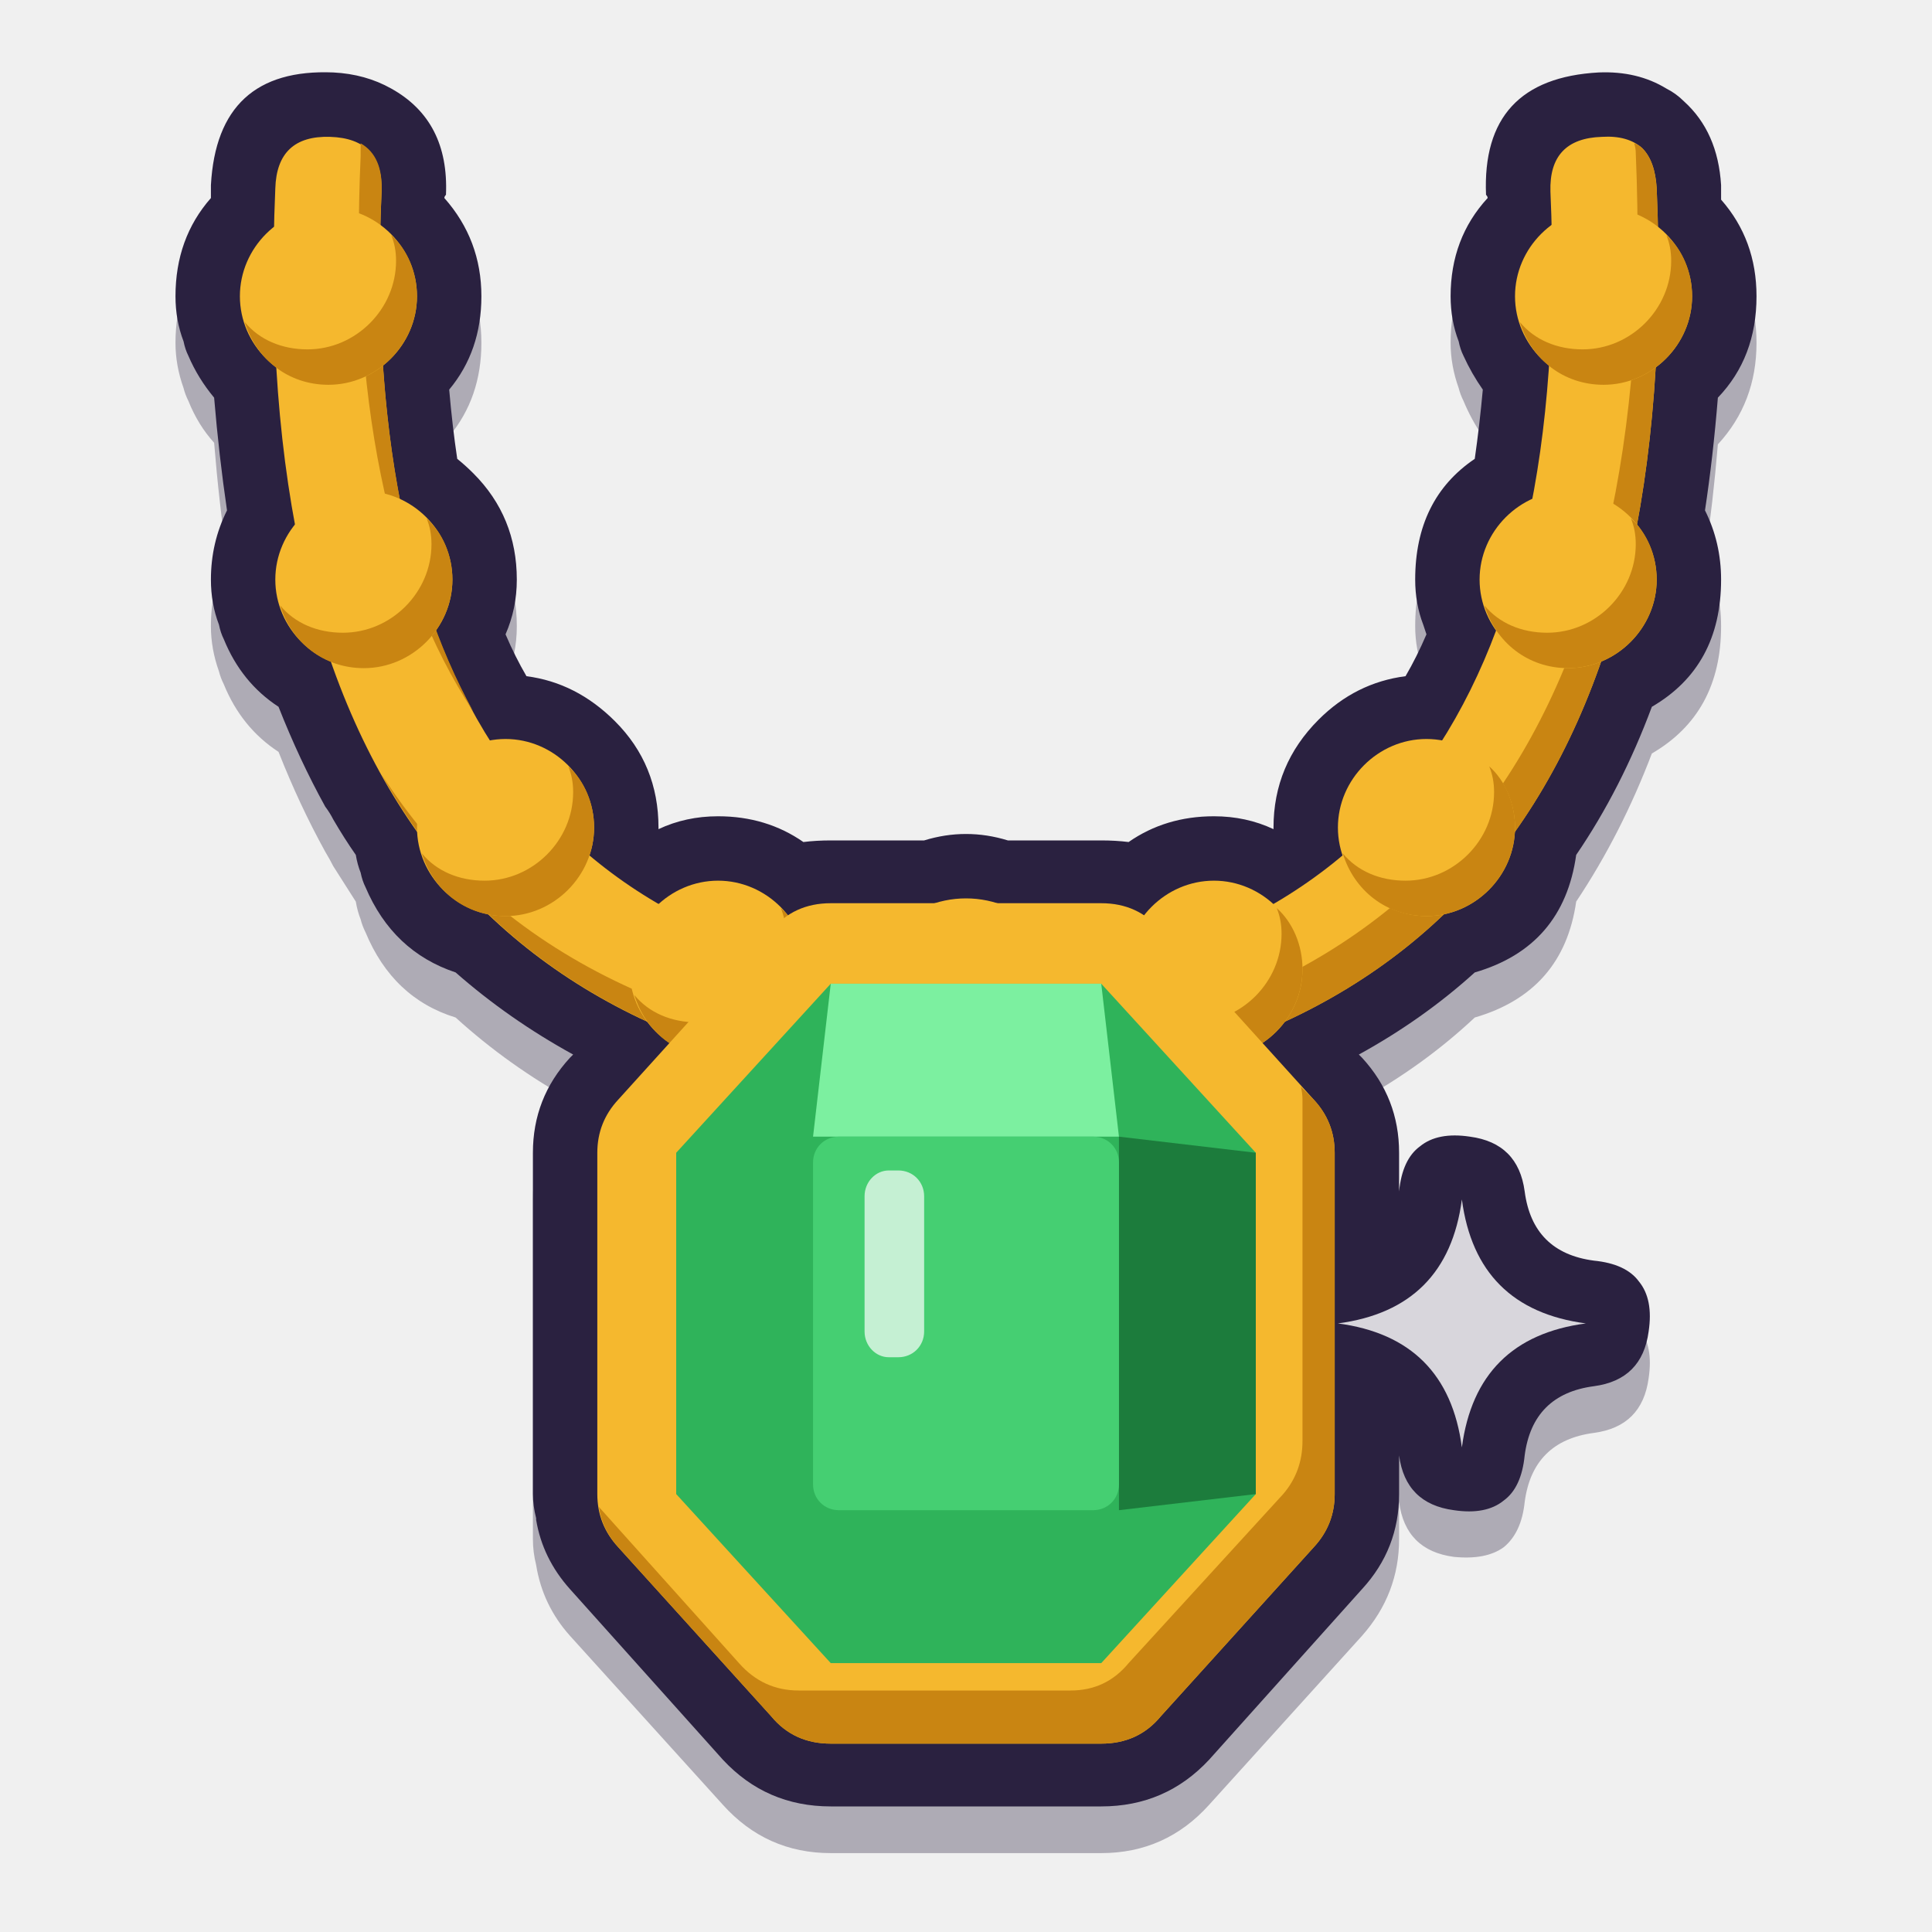
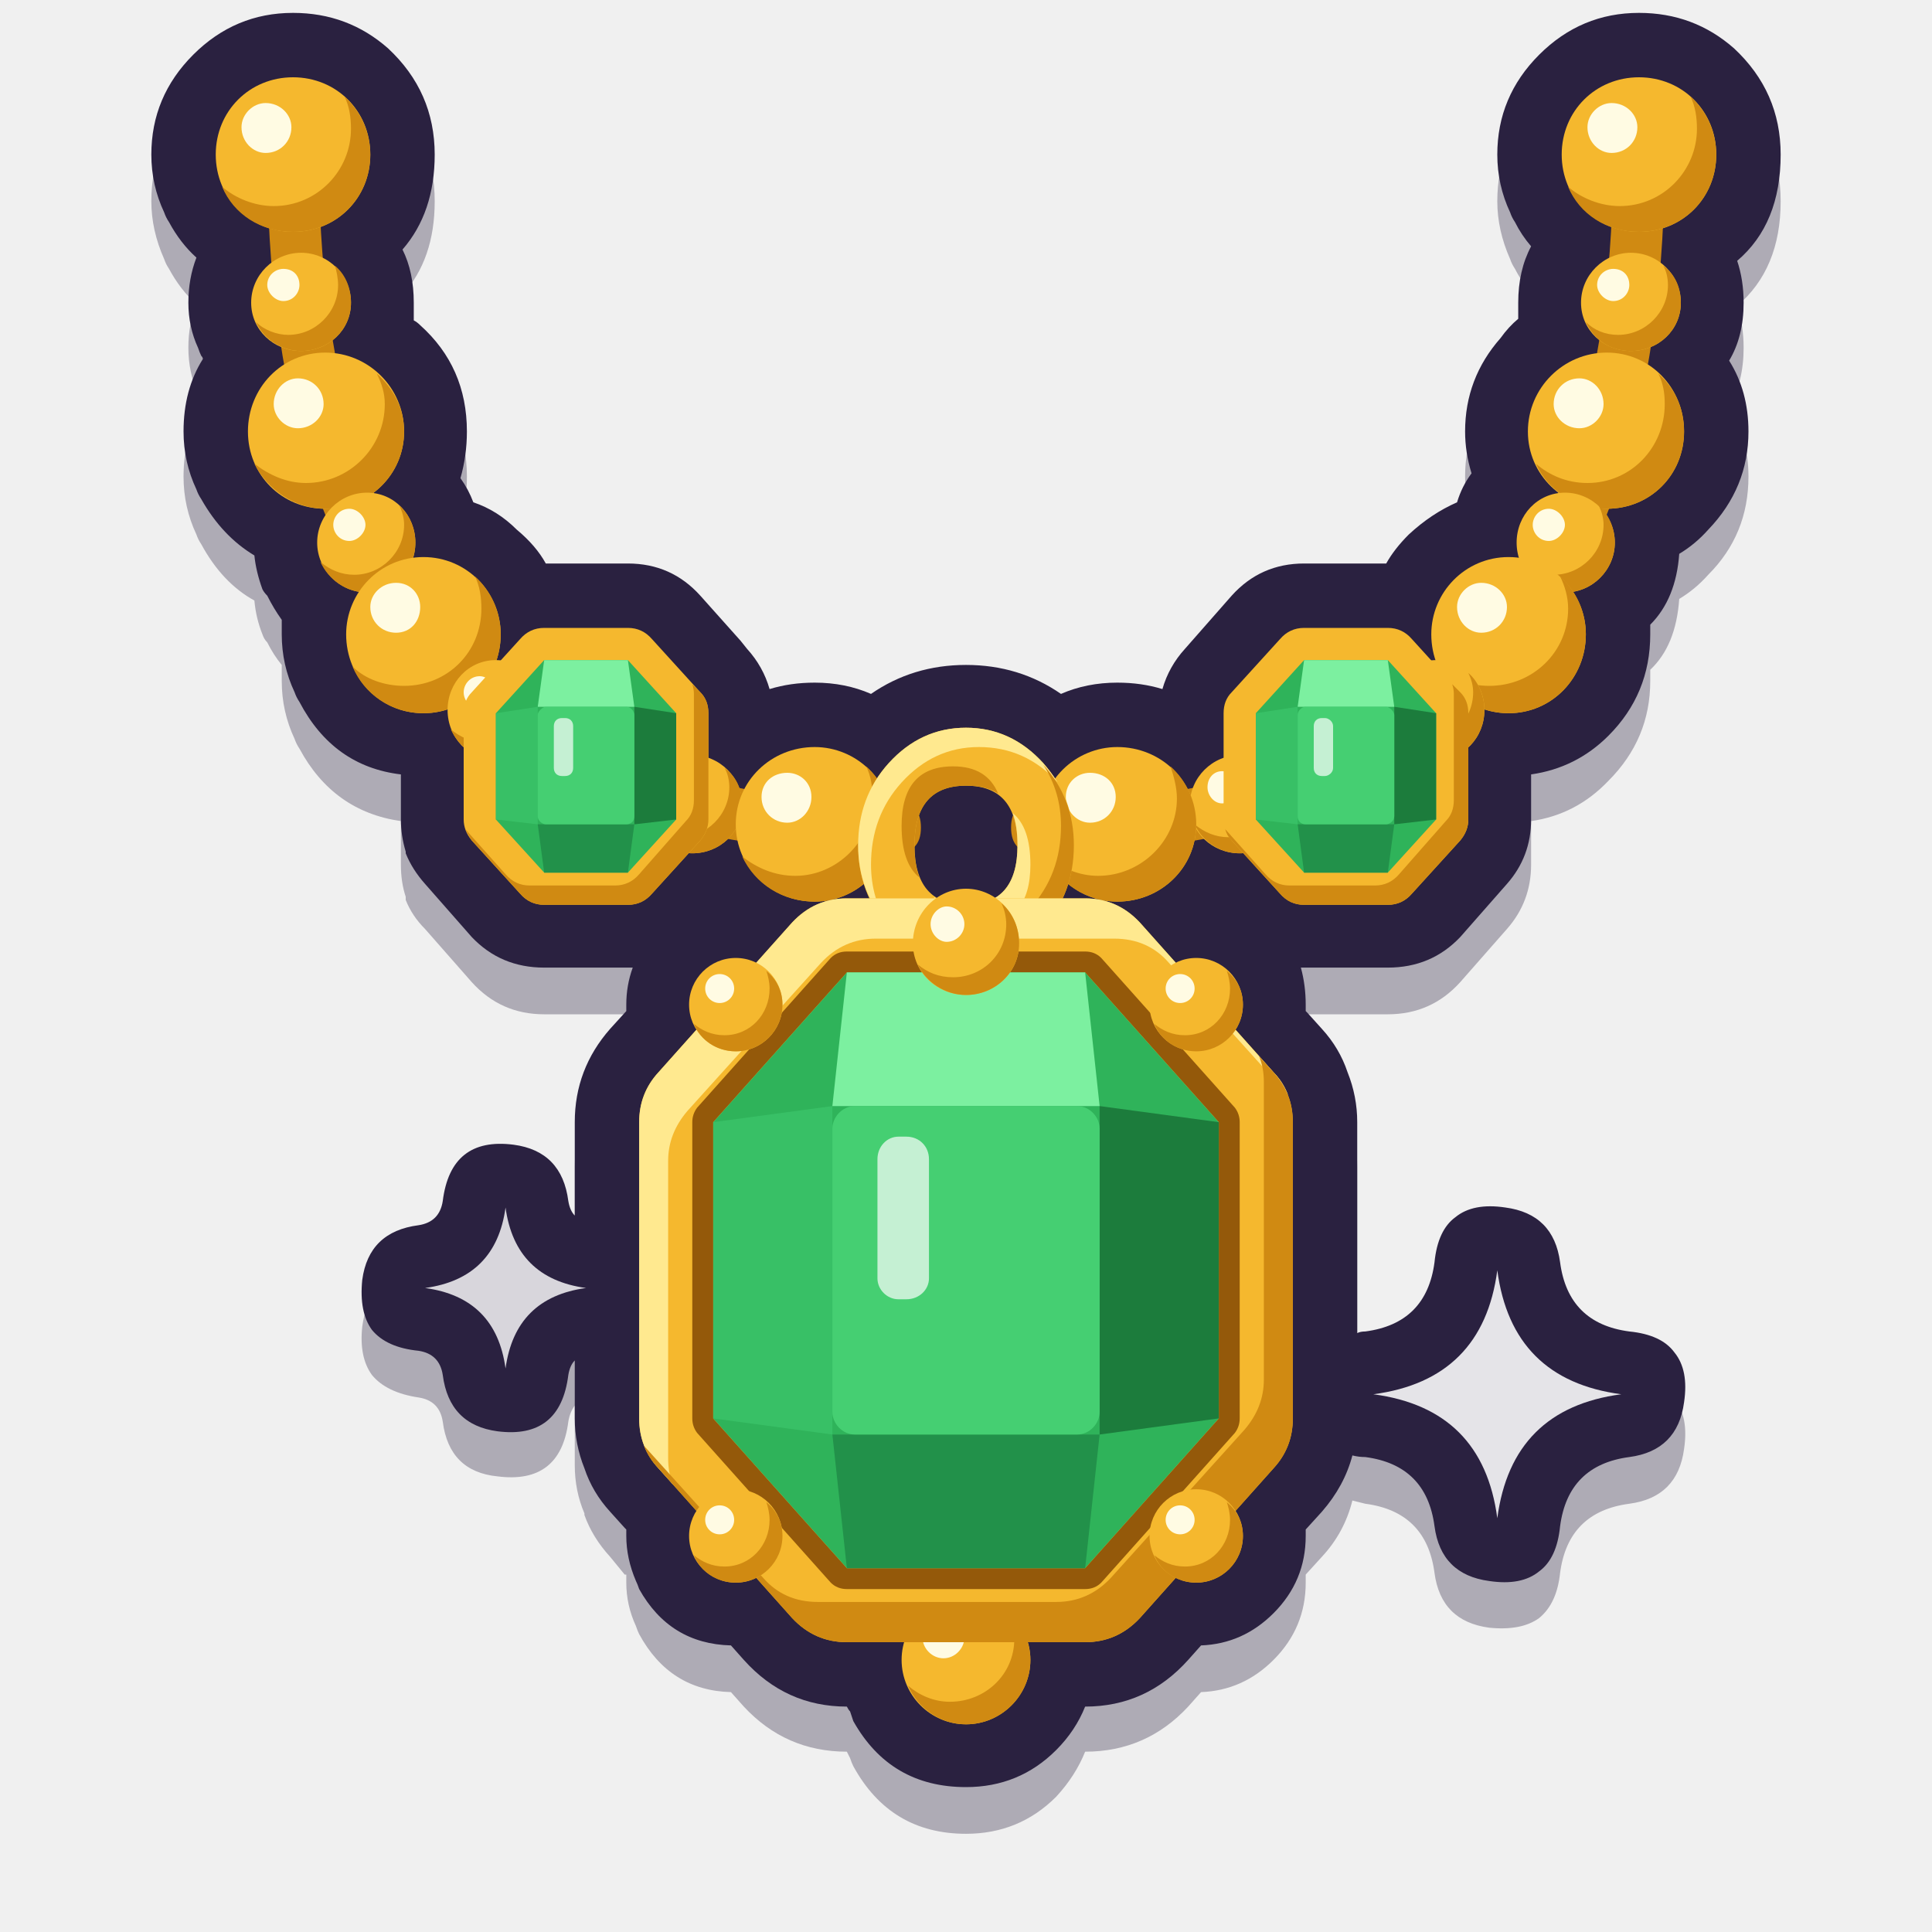
<svg xmlns="http://www.w3.org/2000/svg" viewBox="0 -930 1200 1200">
-   <path fill="#2a2140" fill-opacity="0.333" d="M277 -780Q276 -779 276 -778Q299 -752 299 -717Q299 -683 279 -659Q281 -637 284 -616Q289 -612 294 -608Q321 -580 321 -541Q321 -523 314 -508Q320 -494 327 -481Q358 -477 382 -454Q409 -426 409 -387Q409 -387 409 -387Q426 -394 446 -394Q476 -394 499 -378Q507 -380 516 -380H574Q587 -383 600 -383Q613 -383 626 -380H684Q693 -380 701 -378Q724 -394 754 -394Q774 -394 791 -387Q791 -387 791 -387Q791 -427 819 -454Q842 -477 873 -481Q880 -494 886 -508Q885 -510 884 -513Q879 -527 879 -541Q879 -591 916 -617Q919 -637 921 -659Q914 -669 909 -681Q907 -685 906 -689Q901 -703 901 -717Q901 -754 924 -779Q924 -780 923 -780Q920 -853 993 -856Q1017 -857 1035 -847Q1041 -843 1046 -838Q1067 -819 1069 -787Q1069 -782 1069 -778Q1091 -752 1091 -717Q1091 -680 1067 -654Q1064 -618 1059 -584Q1069 -565 1069 -541Q1069 -487 1026 -462Q1007 -412 979 -370Q971 -314 916 -298Q884 -268 844 -246L846 -245Q869 -219 869 -185V-161Q869 -161 869 -161Q871 -181 882 -190Q893 -198 913 -196Q943 -192 947 -161Q952 -123 990 -119Q1010 -116 1018 -105Q1027 -94 1024 -74Q1020 -44 990 -40Q952 -35 947 3Q945 22 934 31Q923 39 903 37Q873 33 869 3Q869 2 869 2V26Q869 60 846 86L751 191Q724 221 684 221H516Q476 221 449 191L354 86Q337 67 333 42L333 42Q331 34 331 26V-185Q331 -219 354 -245L356 -246Q316 -268 283 -298Q244 -310 227 -351Q225 -355 224 -359Q222 -364 221 -370Q214 -381 207 -392Q205 -396 202 -401Q186 -430 173 -463Q150 -478 139 -505Q137 -509 136 -513Q131 -527 131 -541Q131 -565 141 -584Q136 -618 133 -655Q123 -666 117 -681Q115 -685 114 -689Q109 -703 109 -717Q109 -753 131 -778Q131 -782 131 -787Q135 -859 207 -856Q227 -855 243 -847Q279 -827 277 -780Z" />
-   <path fill="#2a2140" d="M277 -809Q276 -808 276 -807Q299 -781 299 -746Q299 -712 279 -688Q281 -665 284 -645Q289 -641 294 -636Q321 -609 321 -570Q321 -552 314 -536Q320 -522 327 -510Q358 -506 382 -482Q409 -455 409 -416Q409 -416 409 -415Q426 -423 446 -423Q476 -423 499 -407Q507 -408 516 -408H574Q587 -412 600 -412Q613 -412 626 -408H684Q693 -408 701 -407Q724 -423 754 -423Q774 -423 791 -415Q791 -416 791 -416Q791 -455 819 -483Q842 -506 873 -510Q880 -522 886 -536Q885 -539 884 -542Q879 -555 879 -570Q879 -620 916 -645Q919 -666 921 -688Q914 -698 909 -709Q907 -713 906 -718Q901 -731 901 -746Q901 -782 924 -807Q924 -808 923 -809Q920 -881 993 -885Q1017 -886 1035 -875Q1041 -872 1046 -867Q1067 -848 1069 -815Q1069 -811 1069 -806Q1091 -781 1091 -746Q1091 -708 1067 -683Q1064 -646 1059 -613Q1069 -593 1069 -570Q1069 -516 1026 -491Q1007 -440 979 -399Q971 -342 916 -326Q884 -297 844 -275L846 -273Q869 -248 869 -214V-189Q869 -190 869 -190Q871 -210 882 -218Q893 -227 913 -224Q943 -220 947 -190Q952 -152 990 -147Q1010 -145 1018 -134Q1027 -123 1024 -103Q1020 -73 990 -69Q952 -64 947 -26Q945 -6 934 2Q923 11 903 8Q873 4 869 -26Q869 -26 869 -27V-2Q869 32 846 57L751 163Q724 192 684 192H516Q476 192 449 163L354 57Q337 38 333 14L333 13Q331 5 331 -2V-214Q331 -248 354 -273L356 -275Q316 -297 283 -326Q244 -339 227 -379Q225 -383 224 -388Q222 -393 221 -399Q214 -409 207 -421Q205 -425 202 -429Q186 -458 173 -491Q150 -506 139 -533Q137 -537 136 -542Q131 -555 131 -570Q131 -593 141 -613Q136 -647 133 -683Q123 -695 117 -709Q115 -713 114 -718Q109 -731 109 -746Q109 -782 131 -807Q131 -811 131 -815Q135 -888 207 -885Q227 -884 243 -875Q279 -855 277 -809Z" />
-   <path fill="#f5b82e" d="M237 -811Q216 -338 600 -317Q984 -338 963 -811Q962 -844 995 -845Q1011 -846 1020 -838Q1028 -830 1029 -813Q1052 -275 602 -251Q600 -251 598 -251Q148 -275 171 -813Q172 -846 205 -845Q238 -844 237 -811Z" />
-   <path fill="#c98512" d="M1015 -841Q1018 -840 1020 -838Q1028 -830 1029 -813Q1052 -275 602 -251Q600 -251 598 -251Q339 -265 237 -449Q342 -286 585 -273Q587 -273 589 -273Q1039 -297 1016 -835Q1016 -838 1015 -841ZM237 -811Q228 -608 294 -488Q214 -610 224 -833Q224 -837 224 -841Q238 -833 237 -811Z" />
-   <path fill="#f5b82e" d="M501 -328C501 -298 476 -273 446 -273C416 -273 391 -298 391 -328C391 -358 416 -383 446 -383C476 -383 501 -358 501 -328ZM809 -328C809 -298 784 -273 754 -273C724 -273 699 -298 699 -328C699 -358 724 -383 754 -383C784 -383 809 -358 809 -328ZM369 -416C369 -386 344 -361 314 -361C284 -361 259 -386 259 -416C259 -446 284 -471 314 -471C344 -471 369 -446 369 -416ZM281 -570C281 -540 256 -515 226 -515C196 -515 171 -540 171 -570C171 -600 196 -625 226 -625C256 -625 281 -600 281 -570ZM259 -746C259 -716 234 -691 204 -691C174 -691 149 -716 149 -746C149 -776 174 -801 204 -801C234 -801 259 -776 259 -746ZM941 -416C941 -386 916 -361 886 -361C856 -361 831 -386 831 -416C831 -446 856 -471 886 -471C916 -471 941 -446 941 -416ZM1029 -570C1029 -540 1004 -515 974 -515C944 -515 919 -540 919 -570C919 -600 944 -625 974 -625C1004 -625 1029 -600 1029 -570ZM1051 -746C1051 -716 1026 -691 996 -691C966 -691 941 -716 941 -746C941 -776 966 -801 996 -801C1026 -801 1051 -776 1051 -746Z" />
-   <path fill="#c98512" d="M501 -328C501 -298 476 -273 446 -273C421 -273 401 -289 394 -312C403 -301 417 -295 433 -295C463 -295 488 -320 488 -350C488 -356 487 -361 485 -366C495 -357 501 -343 501 -328ZM369 -416C369 -386 344 -361 314 -361C289 -361 269 -377 262 -400C271 -389 285 -383 301 -383C331 -383 356 -408 356 -438C356 -444 355 -449 353 -454C363 -445 369 -431 369 -416ZM281 -570C281 -540 256 -515 226 -515C201 -515 181 -531 174 -554C183 -543 197 -537 213 -537C243 -537 268 -562 268 -592C268 -598 267 -603 265 -608C275 -599 281 -585 281 -570ZM259 -746C259 -716 234 -691 204 -691C179 -691 159 -707 152 -730C161 -719 175 -713 191 -713C221 -713 246 -738 246 -768C246 -774 245 -779 243 -784C253 -775 259 -761 259 -746ZM1051 -746C1051 -716 1026 -691 996 -691C971 -691 951 -707 944 -730C953 -719 967 -713 983 -713C1013 -713 1038 -738 1038 -768C1038 -774 1037 -779 1035 -784C1045 -775 1051 -761 1051 -746ZM941 -416C941 -386 916 -361 886 -361C861 -361 841 -377 834 -400C843 -389 857 -383 873 -383C903 -383 928 -408 928 -438C928 -444 927 -449 925 -454C935 -445 941 -431 941 -416ZM1029 -570C1029 -540 1004 -515 974 -515C949 -515 929 -531 922 -554C931 -543 945 -537 961 -537C991 -537 1016 -562 1016 -592C1016 -598 1015 -603 1013 -608C1023 -599 1029 -585 1029 -570ZM809 -328C809 -298 784 -273 754 -273C729 -273 709 -289 702 -312C711 -301 725 -295 741 -295C771 -295 796 -320 796 -350C796 -356 795 -361 793 -366C803 -357 809 -343 809 -328Z" />
-   <path fill="#f5b82e" d="M666 -306C666 -270 636 -240 600 -240C564 -240 534 -270 534 -306C534 -342 564 -372 600 -372C636 -372 666 -342 666 -306Z" />
-   <path fill="#c98512" d="M666 -306C666 -270 636 -240 600 -240C571 -240 547 -258 538 -284C550 -270 567 -262 587 -262C623 -262 653 -292 653 -328C653 -336 651 -343 649 -350C660 -339 666 -323 666 -306Z" />
-   <path fill="#f5b82e" d="M516 -369H684Q707 -369 721 -352L816 -247Q829 -233 829 -214V-2Q829 17 816 31L721 136Q707 153 684 153H516Q493 153 479 136L384 31Q371 17 371 -2V-214Q371 -233 384 -247L479 -352Q493 -369 516 -369Z" />
-   <path fill="#c98512" d="M372 6 459 103Q474 120 496 120H665Q687 120 701 103L797 -2Q809 -16 809 -35V-247Q809 -251 808 -255L816 -247Q829 -233 829 -214V-2Q829 17 816 31L721 136Q707 153 684 153H516Q493 153 479 136L384 31Q374 20 372 6Z" />
-   <path fill="#2fb35a" d="M516 -319H684L780 -214V-2L684 103H516L420 -2V-214Z" />
-   <path fill="#7cf0a0" d="M516 -319H684L695 -224H505Z" />
-   <path fill="#1c7c3c" d="M695 -224 780 -214V-2L695 8Z" />
-   <path fill="#45cf72" d="M521 -224H679C688 -224 695 -217 695 -208V-8C695 1 688 8 679 8H521C512 8 505 1 505 -8V-208C505 -217 512 -224 521 -224Z" />
-   <path fill="#ffffff" fill-opacity="0.690" d="M552 -203H558C567 -203 574 -196 574 -187V-103C574 -94 567 -87 558 -87H552C544 -87 537 -94 537 -103V-187C537 -196 544 -203 552 -203Z" />
-   <path fill="#ffffff" fill-opacity="0.816" d="M908 -185Q917 -117 985 -108Q917 -99 908 -31Q899 -99 831 -108Q899 -117 908 -185Z" />
+   <path fill="#2a2140" fill-opacity="0.333" d="M270 -805Q270 -769 250 -747Q257 -732 257 -714Q257 -708 257 -703Q259 -701 261 -699Q290 -673 290 -634Q290 -618 286 -605Q291 -598 294 -590Q309 -584 321 -573Q333 -563 339 -551H390Q417 -551 435 -531L460 -503L464 -498Q474 -487 478 -474Q491 -477 506 -477Q525 -477 541 -470Q567 -489 600 -489Q633 -489 659 -470Q675 -477 694 -477Q709 -477 722 -473Q726 -487 736 -498L765 -531Q783 -551 810 -551H861Q866 -561 875 -569Q889 -583 905 -589Q908 -600 914 -608Q910 -620 910 -634Q910 -667 932 -692Q937 -698 943 -703Q943 -708 943 -714Q943 -734 951 -749Q945 -755 941 -763Q939 -766 938 -769Q930 -787 930 -805Q930 -842 956 -868Q982 -893 1018 -893Q1052 -893 1077 -871Q1106 -845 1106 -805Q1106 -763 1079 -740Q1083 -728 1083 -714Q1083 -693 1074 -677Q1086 -658 1086 -634Q1086 -598 1061 -573Q1053 -564 1043 -558Q1041 -529 1025 -514Q1025 -510 1025 -507Q1025 -471 999 -445Q979 -424 951 -420V-393Q951 -370 936 -353L907 -320Q889 -300 862 -300H810Q809 -300 808 -300Q811 -290 811 -277Q811 -275 811 -273L812 -272L821 -262Q832 -250 837 -236L837 -235Q843 -221 843 -205V-74Q845 -74 848 -75Q886 -79 891 -117Q893 -137 904 -146Q915 -154 935 -152Q965 -148 969 -117Q974 -79 1012 -75Q1032 -72 1040 -61Q1049 -50 1046 -30Q1042 0 1012 4Q974 9 969 47Q967 66 956 75Q945 83 925 81Q895 77 891 47Q886 9 848 4Q844 3 840 2Q835 22 821 37L811 48Q811 50 811 53Q811 81 791 101Q772 120 746 121L738 130Q712 158 674 158Q668 173 656 186Q633 209 600 209Q553 209 530 167Q529 165 528 162Q527 160 526 158H526Q488 158 462 130L454 121Q416 120 397 85Q396 83 395 80Q389 67 389 53Q389 50 389 48L388 48L379 37Q368 25 363 11L363 10Q357 -4 357 -20V-57Q354 -53 353 -47Q348 -8 309 -13Q279 -16 275 -47Q273 -60 260 -62Q240 -65 231 -76Q223 -87 225 -106Q229 -137 260 -141Q273 -142 275 -156Q280 -195 319 -190Q349 -186 353 -156Q354 -150 357 -146V-205Q357 -238 379 -262L389 -273Q389 -275 389 -277Q389 -290 393 -300Q391 -300 390 -300H338Q311 -300 293 -320L264 -353Q256 -361 252 -371Q252 -372 252 -373Q249 -382 249 -393V-420Q207 -426 186 -465Q184 -468 183 -471Q175 -488 175 -507Q175 -512 175 -517Q170 -523 166 -531Q164 -533 163 -536Q159 -546 158 -557Q138 -568 125 -592Q123 -595 122 -598Q114 -615 114 -634Q114 -659 126 -679Q126 -680 125 -680Q124 -683 123 -685Q117 -699 117 -714Q117 -729 122 -741Q112 -750 105 -763Q103 -766 102 -769Q94 -787 94 -805Q94 -842 120 -868Q146 -893 182 -893Q216 -893 241 -871Q270 -845 270 -805Z" />
+   <path fill="#2a2140" d="M270 -834Q270 -798 250 -775Q257 -761 257 -742Q257 -737 257 -731Q259 -730 261 -728Q290 -702 290 -662Q290 -647 286 -633Q291 -626 294 -618Q309 -613 321 -601Q333 -591 339 -580H390Q417 -580 435 -560L460 -532L464 -527Q474 -516 478 -502Q491 -506 506 -506Q525 -506 541 -499Q567 -517 600 -517Q633 -517 659 -499Q675 -506 694 -506Q709 -506 722 -502Q726 -516 736 -527L765 -560Q783 -580 810 -580H861Q866 -589 875 -598Q889 -611 905 -618Q908 -628 914 -636Q910 -649 910 -662Q910 -695 932 -720Q937 -727 943 -732Q943 -737 943 -742Q943 -762 951 -777Q945 -784 941 -792Q939 -795 938 -798Q930 -815 930 -834Q930 -870 956 -896Q982 -922 1018 -922Q1052 -922 1077 -900Q1106 -873 1106 -834Q1106 -791 1079 -768Q1083 -756 1083 -742Q1083 -721 1074 -706Q1086 -687 1086 -662Q1086 -627 1061 -601Q1053 -592 1043 -586Q1041 -558 1025 -542Q1025 -539 1025 -536Q1025 -499 999 -473Q979 -453 951 -449V-421Q951 -398 936 -381L907 -348Q889 -329 862 -329H810Q809 -329 808 -329Q811 -318 811 -306Q811 -304 811 -302L812 -301L821 -291Q832 -279 837 -264L837 -264Q843 -249 843 -233V-102Q845 -103 848 -103Q886 -108 891 -146Q893 -166 904 -174Q915 -183 935 -180Q965 -176 969 -146Q974 -108 1012 -103Q1032 -101 1040 -90Q1049 -79 1046 -59Q1042 -29 1012 -25Q974 -20 969 18Q967 38 956 46Q945 55 925 52Q895 48 891 18Q886 -20 848 -25Q844 -25 840 -26Q835 -7 821 9L811 20Q811 22 811 24Q811 52 791 72Q772 91 746 92L738 101Q712 130 674 130Q668 145 656 157Q633 180 600 180Q553 180 530 139Q529 136 528 133Q527 132 526 130H526Q488 130 462 101L454 92Q416 91 397 57Q396 54 395 52Q389 38 389 24Q389 22 389 20L388 19L379 9Q368 -3 363 -18L363 -18Q357 -33 357 -49V-85Q354 -82 353 -76Q348 -36 309 -41Q279 -45 275 -76Q273 -89 260 -91Q240 -93 231 -104Q223 -115 225 -135Q229 -165 260 -169Q273 -171 275 -184Q280 -224 319 -219Q349 -215 353 -184Q354 -178 357 -175V-233Q357 -266 379 -291L389 -302Q389 -304 389 -306Q389 -318 393 -329Q391 -329 390 -329H338Q311 -329 293 -348L264 -381Q256 -390 252 -400Q252 -401 252 -401Q249 -411 249 -421V-449Q207 -454 186 -494Q184 -497 183 -500Q175 -517 175 -536Q175 -541 175 -545Q170 -552 166 -560Q164 -562 163 -564Q159 -575 158 -585Q138 -597 125 -620Q123 -623 122 -626Q114 -643 114 -662Q114 -688 126 -707Q126 -708 125 -709Q124 -711 123 -714Q117 -727 117 -742Q117 -757 122 -770Q112 -779 105 -792Q103 -795 102 -798Q94 -815 94 -834Q94 -870 120 -896Q146 -922 182 -922Q216 -922 241 -900Q270 -873 270 -834Z" />
+   <path fill="#d08a12" d="M198 -834Q198 -432 556 -432Q572 -432 572 -416Q572 -400 556 -400Q166 -400 166 -834Q166 -850 182 -850Q198 -850 198 -834ZM1034 -834Q1034 -400 644 -400Q628 -400 628 -416Q628 -432 644 -432Q1002 -432 1002 -834Q1002 -850 1018 -850Q1034 -850 1034 -834Z" />
+   <path fill="#f5b82e" d="M230 -834C230 -807 209 -786 182 -786C155 -786 134 -807 134 -834C134 -861 155 -882 182 -882C209 -882 230 -861 230 -834Z" />
+   <path fill="#d08a12" d="M230 -834C230 -807 209 -786 182 -786C162 -786 145 -797 138 -814C146 -807 158 -802 170 -802C197 -802 218 -824 218 -850C218 -857 217 -864 214 -870C224 -861 230 -848 230 -834Z" />
+   <path fill="#fffbe3" d="M181 -851C181 -842 174 -835 165 -835C157 -835 150 -842 150 -851C150 -859 157 -866 165 -866C174 -866 181 -859 181 -851Z" />
+   <path fill="#f5b82e" d="M218 -742C218 -725 204 -712 187 -712C170 -712 156 -725 156 -742C156 -759 170 -773 187 -773C204 -773 218 -759 218 -742Z" />
+   <path fill="#d08a12" d="M218 -742C218 -725 204 -712 187 -712C175 -712 164 -719 159 -730C164 -725 172 -722 179 -722C196 -722 210 -736 210 -753C210 -757 209 -762 208 -765C214 -760 218 -752 218 -742Z" />
+   <path fill="#fffbe3" d="M186 -753C186 -748 182 -743 176 -743C171 -743 166 -748 166 -753C166 -759 171 -763 176 -763C182 -763 186 -759 186 -753Z" />
+   <path fill="#f5b82e" d="M251 -662C251 -635 229 -614 202 -614C175 -614 154 -635 154 -662C154 -689 175 -711 202 -711C229 -711 251 -689 251 -662Z" />
+   <path fill="#d08a12" d="M251 -662C251 -635 229 -614 202 -614C183 -614 166 -626 158 -642C167 -635 178 -630 190 -630C217 -630 239 -652 239 -679C239 -686 237 -692 234 -698C244 -689 251 -677 251 -662Z" />
+   <path fill="#fffbe3" d="M201 -679C201 -671 194 -664 185 -664C177 -664 170 -671 170 -679C170 -688 177 -695 185 -695C194 -695 201 -688 201 -679Z" />
+   <path fill="#f5b82e" d="M258 -593C258 -576 245 -562 228 -562C211 -562 197 -576 197 -593C197 -610 211 -624 228 -624C245 -624 258 -610 258 -593Z" />
+   <path fill="#d08a12" d="M258 -593C258 -576 245 -562 228 -562C215 -562 204 -570 199 -581C205 -576 212 -573 220 -573C237 -573 251 -587 251 -604C251 -608 250 -612 248 -616C254 -611 258 -602 258 -593Z" />
+   <path fill="#fffbe3" d="M227 -604C227 -599 222 -594 217 -594C211 -594 207 -599 207 -604C207 -609 211 -614 217 -614C222 -614 227 -609 227 -604Z" />
+   <path fill="#f5b82e" d="M311 -536C311 -509 290 -487 263 -487C236 -487 215 -509 215 -536C215 -562 236 -584 263 -584C290 -584 311 -562 311 -536Z" />
+   <path fill="#d08a12" d="M311 -536C311 -509 290 -487 263 -487C243 -487 226 -499 219 -516C227 -508 239 -504 251 -504C278 -504 299 -525 299 -552C299 -559 298 -566 295 -572C305 -563 311 -550 311 -536Z" />
+   <path fill="#fffbe3" d="M261 -553C261 -544 255 -537 246 -537C237 -537 230 -544 230 -553C230 -561 237 -568 246 -568C255 -568 261 -561 261 -553Z" />
+   <path fill="#f5b82e" d="M339 -489C339 -472 325 -458 308 -458C291 -458 278 -472 278 -489C278 -506 291 -520 308 -520C325 -520 339 -506 339 -489Z" />
+   <path fill="#d08a12" d="M339 -489C339 -472 325 -458 308 -458C296 -458 285 -466 280 -477C286 -472 293 -469 301 -469C318 -469 332 -483 332 -500C332 -504 331 -508 329 -512C335 -507 339 -498 339 -489Z" />
+   <path fill="#fffbe3" d="M307 -500C307 -495 303 -490 298 -490C292 -490 288 -495 288 -500C288 -505 292 -510 298 -510C303 -510 307 -505 307 -500Z" />
+   <path fill="#f5b82e" d="M461 -430C461 -413 447 -400 430 -400C413 -400 399 -413 399 -430C399 -447 413 -461 430 -461C447 -461 461 -447 461 -430Z" />
+   <path fill="#d08a12" d="M461 -430C461 -413 447 -400 430 -400C417 -400 406 -407 402 -418C407 -413 414 -410 422 -410C439 -410 453 -424 453 -441C453 -445 452 -450 450 -453C457 -448 461 -440 461 -430Z" />
+   <path fill="#fffbe3" d="M429 -441C429 -436 424 -431 419 -431C414 -431 409 -436 409 -441C409 -447 414 -451 419 -451C424 -451 429 -447 429 -441Z" />
+   <path fill="#f5b82e" d="M554 -418C554 -391 532 -370 506 -370C479 -370 457 -391 457 -418C457 -445 479 -466 506 -466C532 -466 554 -445 554 -418Z" />
+   <path fill="#d08a12" d="M554 -418C554 -391 532 -370 506 -370C486 -370 469 -381 461 -398C470 -391 481 -386 494 -386C520 -386 542 -408 542 -434C542 -441 541 -448 538 -454C548 -445 554 -432 554 -418Z" />
+   <path fill="#fffbe3" d="M504 -435C504 -426 497 -419 489 -419C480 -419 473 -426 473 -435C473 -444 480 -450 489 -450C497 -450 504 -444 504 -435Z" />
+   <path fill="#f5b82e" d="M1066 -834C1066 -807 1045 -786 1018 -786C991 -786 970 -807 970 -834C970 -861 991 -882 1018 -882C1045 -882 1066 -861 1066 -834Z" />
+   <path fill="#d08a12" d="M1066 -834C1066 -807 1045 -786 1018 -786C998 -786 981 -797 974 -814C982 -807 994 -802 1006 -802C1033 -802 1054 -824 1054 -850C1054 -857 1053 -864 1050 -870C1060 -861 1066 -848 1066 -834Z" />
+   <path fill="#fffbe3" d="M1017 -851C1017 -842 1010 -835 1001 -835C993 -835 986 -842 986 -851C986 -859 993 -866 1001 -866C1010 -866 1017 -859 1017 -851Z" />
+   <path fill="#f5b82e" d="M1044 -742C1044 -725 1030 -712 1013 -712C996 -712 982 -725 982 -742C982 -759 996 -773 1013 -773C1030 -773 1044 -759 1044 -742Z" />
+   <path fill="#d08a12" d="M1044 -742C1044 -725 1030 -712 1013 -712C1000 -712 990 -719 985 -730C990 -725 997 -722 1005 -722C1022 -722 1036 -736 1036 -753C1036 -757 1035 -762 1033 -765C1040 -760 1044 -752 1044 -742Z" />
+   <path fill="#fffbe3" d="M1012 -753C1012 -748 1008 -743 1002 -743C997 -743 992 -748 992 -753C992 -759 997 -763 1002 -763C1008 -763 1012 -759 1012 -753Z" />
+   <path fill="#f5b82e" d="M1046 -662C1046 -635 1025 -614 998 -614C971 -614 949 -635 949 -662C949 -689 971 -711 998 -711C1025 -711 1046 -689 1046 -662Z" />
+   <path fill="#d08a12" d="M1046 -662C1046 -635 1025 -614 998 -614C978 -614 961 -626 954 -642C962 -635 973 -630 986 -630C1013 -630 1034 -652 1034 -679C1034 -686 1033 -692 1030 -698C1040 -689 1046 -677 1046 -662Z" />
+   <path fill="#fffbe3" d="M996 -679C996 -671 989 -664 981 -664C972 -664 965 -671 965 -679C965 -688 972 -695 981 -695C989 -695 996 -688 996 -679Z" />
+   <path fill="#f5b82e" d="M1003 -593C1003 -576 989 -562 972 -562C955 -562 942 -576 942 -593C942 -610 955 -624 972 -624C989 -624 1003 -610 1003 -593Z" />
+   <path fill="#d08a12" d="M1003 -593C1003 -576 989 -562 972 -562C960 -562 949 -570 944 -581C950 -576 957 -573 965 -573C982 -573 996 -587 996 -604C996 -608 995 -612 993 -616C999 -611 1003 -602 1003 -593Z" />
+   <path fill="#fffbe3" d="M972 -604C972 -599 967 -594 962 -594C956 -594 952 -599 952 -604C952 -609 956 -614 962 -614C967 -614 972 -609 972 -604Z" />
+   <path fill="#f5b82e" d="M985 -536C985 -509 964 -487 937 -487C910 -487 889 -509 889 -536C889 -562 910 -584 937 -584C964 -584 985 -562 985 -536Z" />
+   <path fill="#d08a12" d="M985 -536C985 -509 964 -487 937 -487C917 -487 900 -499 893 -516C901 -508 913 -504 925 -504C952 -504 974 -525 974 -552C974 -559 972 -566 969 -572C979 -563 985 -550 985 -536Z" />
+   <path fill="#fffbe3" d="M936 -553C936 -544 929 -537 920 -537C912 -537 905 -544 905 -553C905 -561 912 -568 920 -568C929 -568 936 -561 936 -553Z" />
+   <path fill="#f5b82e" d="M922 -489C922 -472 909 -458 892 -458C875 -458 861 -472 861 -489C861 -506 875 -520 892 -520C909 -520 922 -506 922 -489Z" />
+   <path fill="#d08a12" d="M922 -489C922 -472 909 -458 892 -458C879 -458 868 -466 863 -477C869 -472 876 -469 884 -469C901 -469 915 -483 915 -500C915 -504 914 -508 912 -512C918 -507 922 -498 922 -489Z" />
+   <path fill="#fffbe3" d="M891 -500C891 -495 886 -490 881 -490C875 -490 871 -495 871 -500C871 -505 875 -510 881 -510C886 -510 891 -505 891 -500Z" />
+   <path fill="#f5b82e" d="M801 -430C801 -413 787 -400 770 -400C753 -400 739 -413 739 -430C739 -447 753 -461 770 -461C787 -461 801 -447 801 -430Z" />
+   <path fill="#d08a12" d="M801 -430C801 -413 787 -400 770 -400C758 -400 747 -407 742 -418C748 -413 755 -410 763 -410C780 -410 793 -424 793 -441C793 -445 792 -450 791 -453C797 -448 801 -440 801 -430Z" />
+   <path fill="#fffbe3" d="M769 -441C769 -436 765 -431 759 -431C754 -431 750 -436 750 -441C750 -447 754 -451 759 -451C765 -451 769 -447 769 -441Z" />
+   <path fill="#f5b82e" d="M743 -418C743 -391 721 -370 694 -370C668 -370 646 -391 646 -418C646 -445 668 -466 694 -466C721 -466 743 -445 743 -418Z" />
+   <path fill="#d08a12" d="M743 -418C743 -391 721 -370 694 -370C675 -370 658 -381 650 -398C659 -391 670 -386 682 -386C709 -386 731 -408 731 -434C731 -441 729 -448 727 -454C737 -445 743 -432 743 -418Z" />
+   <path fill="#fffbe3" d="M693 -435C693 -426 686 -419 677 -419C669 -419 662 -426 662 -435C662 -444 669 -450 677 -450C686 -450 693 -444 693 -435Z" />
+   <path fill="#f5b82e" d="M338 -540H390Q399 -540 405 -533L435 -500Q440 -495 440 -487V-421Q440 -414 435 -408L405 -375Q399 -368 390 -368H338Q329 -368 323 -375L293 -408Q288 -414 288 -421V-487Q288 -495 293 -500L323 -533Q329 -540 338 -540Z" />
+   <path fill="#d08a12" d="M289 -415 314 -387Q320 -380 329 -380H382Q391 -380 397 -387L426 -420Q431 -425 431 -433V-499Q431 -502 430 -505L435 -500Q440 -495 440 -487V-421Q440 -414 435 -408L405 -375Q399 -368 390 -368H338Q329 -368 323 -375L293 -408Q291 -411 289 -415Z" />
+   <path fill="#2fb35a" d="M338 -520H390L420 -487V-421L390 -388H338L308 -421V-487Z" />
+   <path fill="#7cf0a0" d="M338 -520H390L394 -491H334Z" />
+   <path fill="#1c7c3c" d="M394 -491 420 -487V-421L394 -418Z" />
+   <path fill="#38c066" d="M308 -487 334 -491V-418L308 -421V-487Z" />
+   <path fill="#22914a" d="M334 -418H394L390 -388H338Z" />
+   <path fill="#45cf72" d="M339 -491H389C392 -491 394 -488 394 -486V-423C394 -420 392 -418 389 -418H339C337 -418 334 -420 334 -423V-486C334 -488 337 -491 339 -491Z" />
+   <path fill="#ffffff" fill-opacity="0.690" d="M349 -484H351C354 -484 356 -482 356 -479V-453C356 -450 354 -448 351 -448H349C346 -448 344 -450 344 -453V-479C344 -482 346 -484 349 -484Z" />
+   <path fill="#f5b82e" d="M810 -540H862Q871 -540 877 -533L907 -500Q912 -495 912 -487V-421Q912 -414 907 -408L877 -375Q871 -368 862 -368H810Q801 -368 795 -375L765 -408Q760 -414 760 -421V-487Q760 -495 765 -500L795 -533Q801 -540 810 -540Z" />
+   <path fill="#d08a12" d="M761 -415 786 -387Q792 -380 801 -380H854Q863 -380 869 -387L898 -420Q903 -425 903 -433V-499Q903 -502 902 -505L907 -500Q912 -495 912 -487V-421Q912 -414 907 -408L877 -375Q871 -368 862 -368H810Q801 -368 795 -375L765 -408Q762 -411 761 -415Z" />
+   <path fill="#2fb35a" d="M810 -520H862L892 -487V-421L862 -388H810L780 -421V-487Z" />
+   <path fill="#7cf0a0" d="M810 -520H862L866 -491H806Z" />
+   <path fill="#1c7c3c" d="M866 -491 892 -487V-421L866 -418Z" />
+   <path fill="#38c066" d="M780 -487 806 -491V-418L780 -421V-487Z" />
+   <path fill="#22914a" d="M806 -418H866L862 -388H810Z" />
+   <path fill="#45cf72" d="M811 -491H861C863 -491 866 -488 866 -486V-423C866 -420 863 -418 861 -418H811C808 -418 806 -420 806 -423V-486C806 -488 808 -491 811 -491Z" />
+   <path fill="#ffffff" fill-opacity="0.690" d="M821 -484H823C825 -484 828 -482 828 -479V-453C828 -450 825 -448 823 -448H821C818 -448 816 -450 816 -453V-479C816 -482 818 -484 821 -484Z" />
+   <path fill="#f5b82e" d="M667 -405Q667 -375 648 -354Q628 -332 600 -332Q572 -332 552 -354Q533 -375 533 -405Q533 -435 552 -456Q572 -478 600 -478Q628 -478 648 -456Q667 -435 667 -405ZM632 -405Q632 -442 600 -442Q568 -442 568 -405Q568 -368 600 -368Q632 -368 632 -405Z" />
+   <path fill="#ffe98f" d="M657 -444Q657 -444 657 -444Q637 -466 608 -466Q580 -466 560 -444Q541 -423 541 -393Q541 -372 552 -355Q533 -376 533 -405Q533 -435 552 -456Q572 -478 600 -478Q628 -478 648 -456Q653 -450 657 -444ZM632 -405Q632 -417 629 -425Q640 -416 640 -393Q640 -356 608 -356Q587 -356 580 -373Q587 -368 600 -368Q632 -368 632 -405Z" />
+   <path fill="#d08a12" d="M667 -405Q667 -375 648 -354Q628 -332 600 -332Q572 -332 552 -354Q547 -360 543 -366Q543 -366 543 -366Q563 -344 592 -344Q620 -344 640 -366Q659 -387 659 -417Q659 -438 648 -455Q667 -434 667 -405ZM620 -437Q613 -442 600 -442Q568 -442 568 -405Q568 -393 571 -385Q560 -394 560 -417Q560 -454 592 -454Q613 -454 620 -437Z" />
+   <path fill="#f5b82e" d="M640 101C640 123 622 141 600 141C578 141 560 123 560 101C560 79 578 61 600 61C622 61 640 79 640 101Z" />
+   <path fill="#d08a12" d="M640 101C640 123 622 141 600 141C584 141 570 131 564 117C571 123 580 127 590 127C612 127 630 110 630 88C630 82 629 76 626 71C634 79 640 89 640 101Z" />
+   <path fill="#fffbe3" d="M599 87C599 94 593 100 586 100C579 100 573 94 573 87C573 80 579 74 586 74C593 74 599 80 599 87Z" />
+   <path fill="#f5b82e" d="M526 -372H674Q694 -372 708 -357L791 -264Q803 -251 803 -233V-49Q803 -31 791 -18L708 75Q694 90 674 90H526Q506 90 492 75L409 -18Q397 -31 397 -49V-233Q397 -251 409 -264L492 -357Q506 -372 526 -372Z" />
+   <path fill="#ffe98f" d="M526 -372H674Q694 -372 708 -357L791 -264Q797 -258 800 -250L726 -332Q713 -347 692 -347H544Q524 -347 510 -332L427 -240Q415 -226 415 -209V-24Q415 -15 418 -8L409 -18Q397 -31 397 -49V-233Q397 -251 409 -264L492 -357Q506 -372 526 -372Z" />
+   <path fill="#d08a12" d="M400 -32 474 50Q487 65 508 65H656Q676 65 690 50L773 -42Q785 -56 785 -73V-258Q785 -267 782 -274L791 -264Q803 -251 803 -233V-49Q803 -31 791 -18L708 75Q694 90 674 90H526Q506 90 492 75L409 -18Q403 -24 400 -32Z" />
+   <path fill="#94590a" d="M526 -339H674Q680 -339 684 -335L767 -242Q770 -238 770 -233V-49Q770 -44 767 -40L684 53Q680 57 674 57H526Q520 57 516 53L433 -40Q430 -44 430 -49V-233Q430 -238 433 -242L516 -335Q520 -339 526 -339ZM526 -326 443 -233V-49L526 44H674L757 -49V-233L674 -326Z" />
+   <path fill="#2fb35a" d="M526 -326H674L757 -233V-49L674 44H526L443 -49V-233Z" />
+   <path fill="#7cf0a0" d="M526 -326H674L683 -243H517Z" />
+   <path fill="#1c7c3c" d="M683 -243 757 -233V-49L683 -39Z" />
+   <path fill="#38c066" d="M443 -233 517 -243V-39L443 -49V-233Z" />
+   <path fill="#22914a" d="M517 -39H683L674 44H526Z" />
+   <path fill="#45cf72" d="M531 -243H669C677 -243 683 -236 683 -229V-53C683 -46 677 -39 669 -39H531C523 -39 517 -46 517 -53V-229C517 -236 523 -243 531 -243Z" />
+   <path fill="#ffffff" fill-opacity="0.690" d="M558 -224H563C571 -224 577 -218 577 -210V-136C577 -129 571 -123 563 -123H558C551 -123 545 -129 545 -136V-210C545 -218 551 -224 558 -224Z" />
+   <path fill="#f5b82e" d="M486 -306C486 -290 473 -277 457 -277C441 -277 428 -290 428 -306C428 -322 441 -335 457 -335C473 -335 486 -322 486 -306Z" />
+   <path fill="#d08a12" d="M486 -306C486 -290 473 -277 457 -277C445 -277 435 -284 431 -294C436 -290 442 -287 450 -287C466 -287 478 -300 478 -316C478 -320 477 -324 476 -327C482 -322 486 -315 486 -306Z" />
+   <path fill="#fffbe3" d="M456 -316C456 -311 452 -307 447 -307C442 -307 438 -311 438 -316C438 -321 442 -325 447 -325C452 -325 456 -321 456 -316Z" />
+   <path fill="#f5b82e" d="M772 -306C772 -290 759 -277 743 -277C727 -277 714 -290 714 -306C714 -322 727 -335 743 -335C759 -335 772 -322 772 -306Z" />
+   <path fill="#d08a12" d="M772 -306C772 -290 759 -277 743 -277C731 -277 721 -284 717 -294C722 -290 728 -287 736 -287C752 -287 764 -300 764 -316C764 -320 763 -324 762 -327C768 -322 772 -315 772 -306Z" />
+   <path fill="#fffbe3" d="M742 -316C742 -311 738 -307 733 -307C728 -307 724 -311 724 -316C724 -321 728 -325 733 -325C738 -325 742 -321 742 -316Z" />
+   <path fill="#f5b82e" d="M486 24C486 40 473 53 457 53C441 53 428 40 428 24C428 8 441 -5 457 -5C473 -5 486 8 486 24Z" />
+   <path fill="#d08a12" d="M486 24C486 40 473 53 457 53C445 53 435 46 431 36C436 40 442 43 450 43C466 43 478 30 478 14C478 10 477 6 476 3C482 8 486 15 486 24Z" />
+   <path fill="#fffbe3" d="M456 14C456 19 452 23 447 23C442 23 438 19 438 14C438 9 442 5 447 5C452 5 456 9 456 14Z" />
+   <path fill="#f5b82e" d="M772 24C772 40 759 53 743 53C727 53 714 40 714 24C714 8 727 -5 743 -5C759 -5 772 8 772 24Z" />
+   <path fill="#d08a12" d="M772 24C772 40 759 53 743 53C731 53 721 46 717 36C722 40 728 43 736 43C752 43 764 30 764 14C764 10 763 6 762 3C768 8 772 15 772 24Z" />
+   <path fill="#fffbe3" d="M742 14C742 19 738 23 733 23C728 23 724 19 724 14C724 9 728 5 733 5C738 5 742 9 742 14Z" />
+   <path fill="#f5b82e" d="M633 -344C633 -326 618 -312 600 -312C582 -312 567 -326 567 -344C567 -363 582 -378 600 -378C618 -378 633 -363 633 -344Z" />
+   <path fill="#d08a12" d="M633 -344C633 -326 618 -312 600 -312C587 -312 575 -320 570 -331C576 -326 583 -323 592 -323C610 -323 625 -337 625 -356C625 -360 624 -365 622 -369C629 -363 633 -354 633 -344Z" />
+   <path fill="#fffbe3" d="M599 -356C599 -350 594 -345 588 -345C583 -345 578 -350 578 -356C578 -362 583 -367 588 -367C594 -367 599 -362 599 -356Z" />
+   <path fill="#ffffff" fill-opacity="0.878" d="M930 -141Q939 -73 1007 -64Q939 -55 930 13Q921 -55 853 -64Q921 -73 930 -141Z" />
+   <path fill="#ffffff" fill-opacity="0.816" d="M314 -180Q320 -136 364 -130Q320 -124 314 -80Q308 -124 264 -130Q308 -136 314 -180Z" />
</svg>
